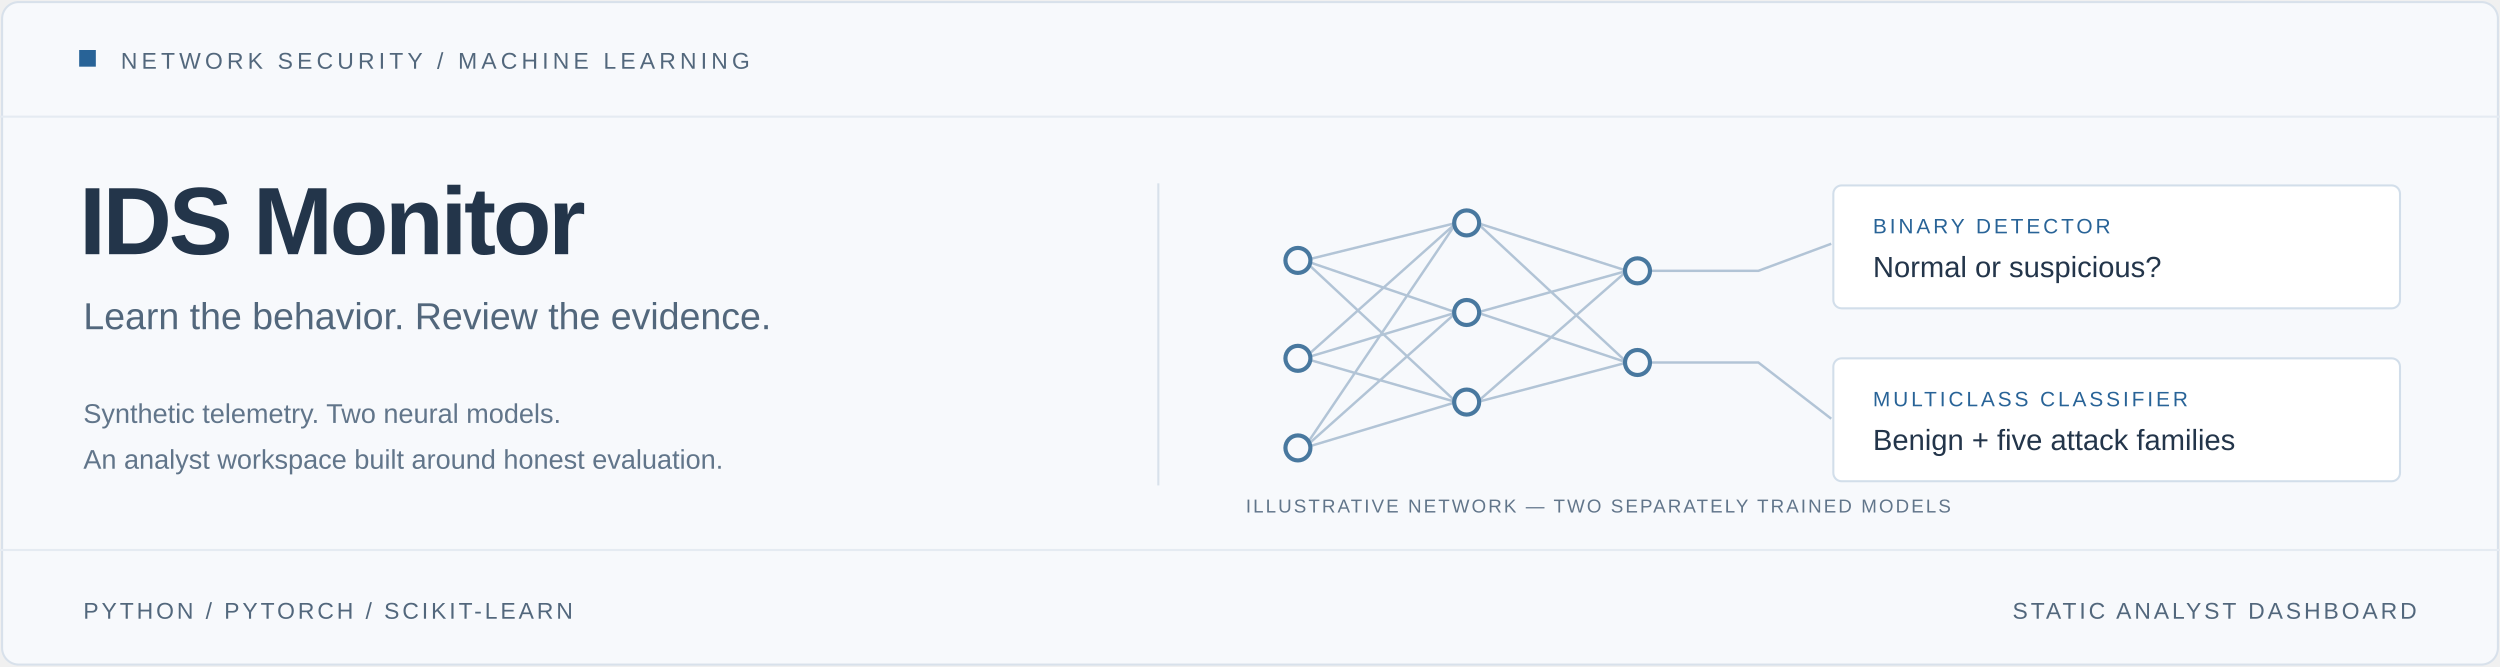
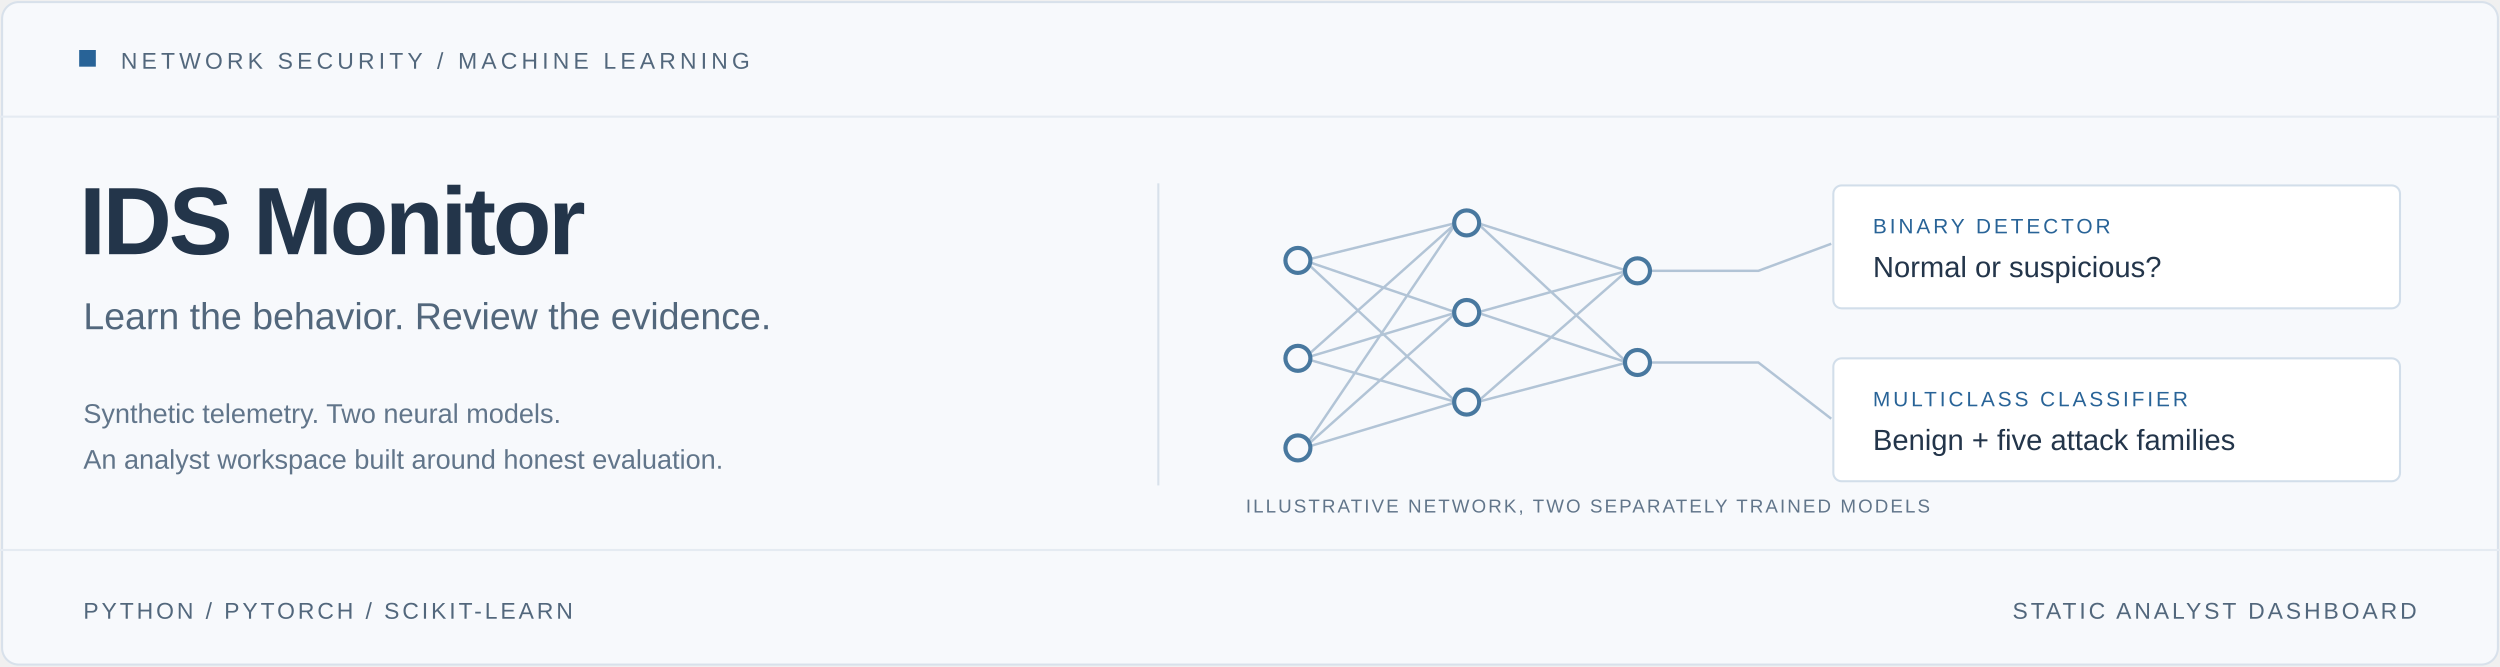
<svg xmlns="http://www.w3.org/2000/svg" width="1200" height="320" viewBox="0 0 1200 320" fill="none" role="img" aria-labelledby="title description">
  <rect x="1" y="1" width="1198" height="318" rx="8" fill="#F7F9FC" stroke="#D8E1EB" />
  <path d="M0 56H1200M0 264H1200" stroke="#E5EBF2" />
  <rect x="38" y="24" width="8" height="8" fill="#286397" />
  <text x="58" y="33" font-family="Arial, Helvetica, sans-serif" font-size="11" letter-spacing="2" fill="#52677C">NETWORK SECURITY / MACHINE LEARNING</text>
  <text x="38" y="122" font-family="Arial, Helvetica, sans-serif" font-size="46" font-weight="700" letter-spacing="-1.5" fill="#23354A">IDS Monitor</text>
  <text x="40" y="158" font-family="Arial, Helvetica, sans-serif" font-size="18" fill="#52677C">Learn the behavior. Review the evidence.</text>
  <text x="40" y="203" font-family="Arial, Helvetica, sans-serif" font-size="13" fill="#61758A">Synthetic telemetry. Two neural models.</text>
  <text x="40" y="225" font-family="Arial, Helvetica, sans-serif" font-size="13" fill="#61758A">An analyst workspace built around honest evaluation.</text>
  <path d="M556 88V233" stroke="#D8E1EB" />
  <g stroke="#B2C4D6" stroke-width="1.2">
    <path d="M626 125L699 107M626 125L699 150M626 125L699 193M626 172L699 107M626 172L699 150M626 172L699 193M626 215L699 107M626 215L699 150M626 215L699 193" />
    <path d="M709 107L781 130M709 107L781 174M709 150L781 130M709 150L781 174M709 193L781 130M709 193L781 174" />
    <path d="M791 130L844 130L879 117M791 174L844 174L879 201" />
  </g>
  <g fill="#F7F9FC" stroke="#48789F" stroke-width="2">
    <circle cx="623" cy="125" r="6" />
    <circle cx="623" cy="172" r="6" />
    <circle cx="623" cy="215" r="6" />
    <circle cx="704" cy="107" r="6" />
    <circle cx="704" cy="150" r="6" />
    <circle cx="704" cy="193" r="6" />
    <circle cx="786" cy="130" r="6" />
    <circle cx="786" cy="174" r="6" />
  </g>
  <rect x="880" y="89" width="272" height="59" rx="4" fill="white" stroke="#D2DEEA" />
  <rect x="880" y="172" width="272" height="59" rx="4" fill="white" stroke="#D2DEEA" />
  <text x="899" y="112" font-family="Arial, Helvetica, sans-serif" font-size="10" letter-spacing="1.4" fill="#286397">BINARY DETECTOR</text>
  <text x="899" y="133" font-family="Arial, Helvetica, sans-serif" font-size="14" fill="#23354A">Normal or suspicious?</text>
  <text x="899" y="195" font-family="Arial, Helvetica, sans-serif" font-size="10" letter-spacing="1.4" fill="#286397">MULTICLASS CLASSIFIER</text>
  <text x="899" y="216" font-family="Arial, Helvetica, sans-serif" font-size="14" fill="#23354A">Benign + five attack families</text>
-   <text x="598" y="246" font-family="Arial, Helvetica, sans-serif" font-size="9" letter-spacing="1" fill="#61758A">ILLUSTRATIVE NETWORK — TWO SEPARATELY TRAINED MODELS</text>
+   <text x="598" y="246" font-family="Arial, Helvetica, sans-serif" font-size="9" letter-spacing="1" fill="#61758A">ILLUSTRATIVE NETWORK, TWO SEPARATELY TRAINED MODELS</text>
  <text x="40" y="297" font-family="Arial, Helvetica, sans-serif" font-size="11" letter-spacing="1.4" fill="#52677C">PYTHON / PYTORCH / SCIKIT-LEARN</text>
  <text x="1160" y="297" text-anchor="end" font-family="Arial, Helvetica, sans-serif" font-size="11" letter-spacing="1.4" fill="#52677C">STATIC ANALYST DASHBOARD</text>
</svg>
